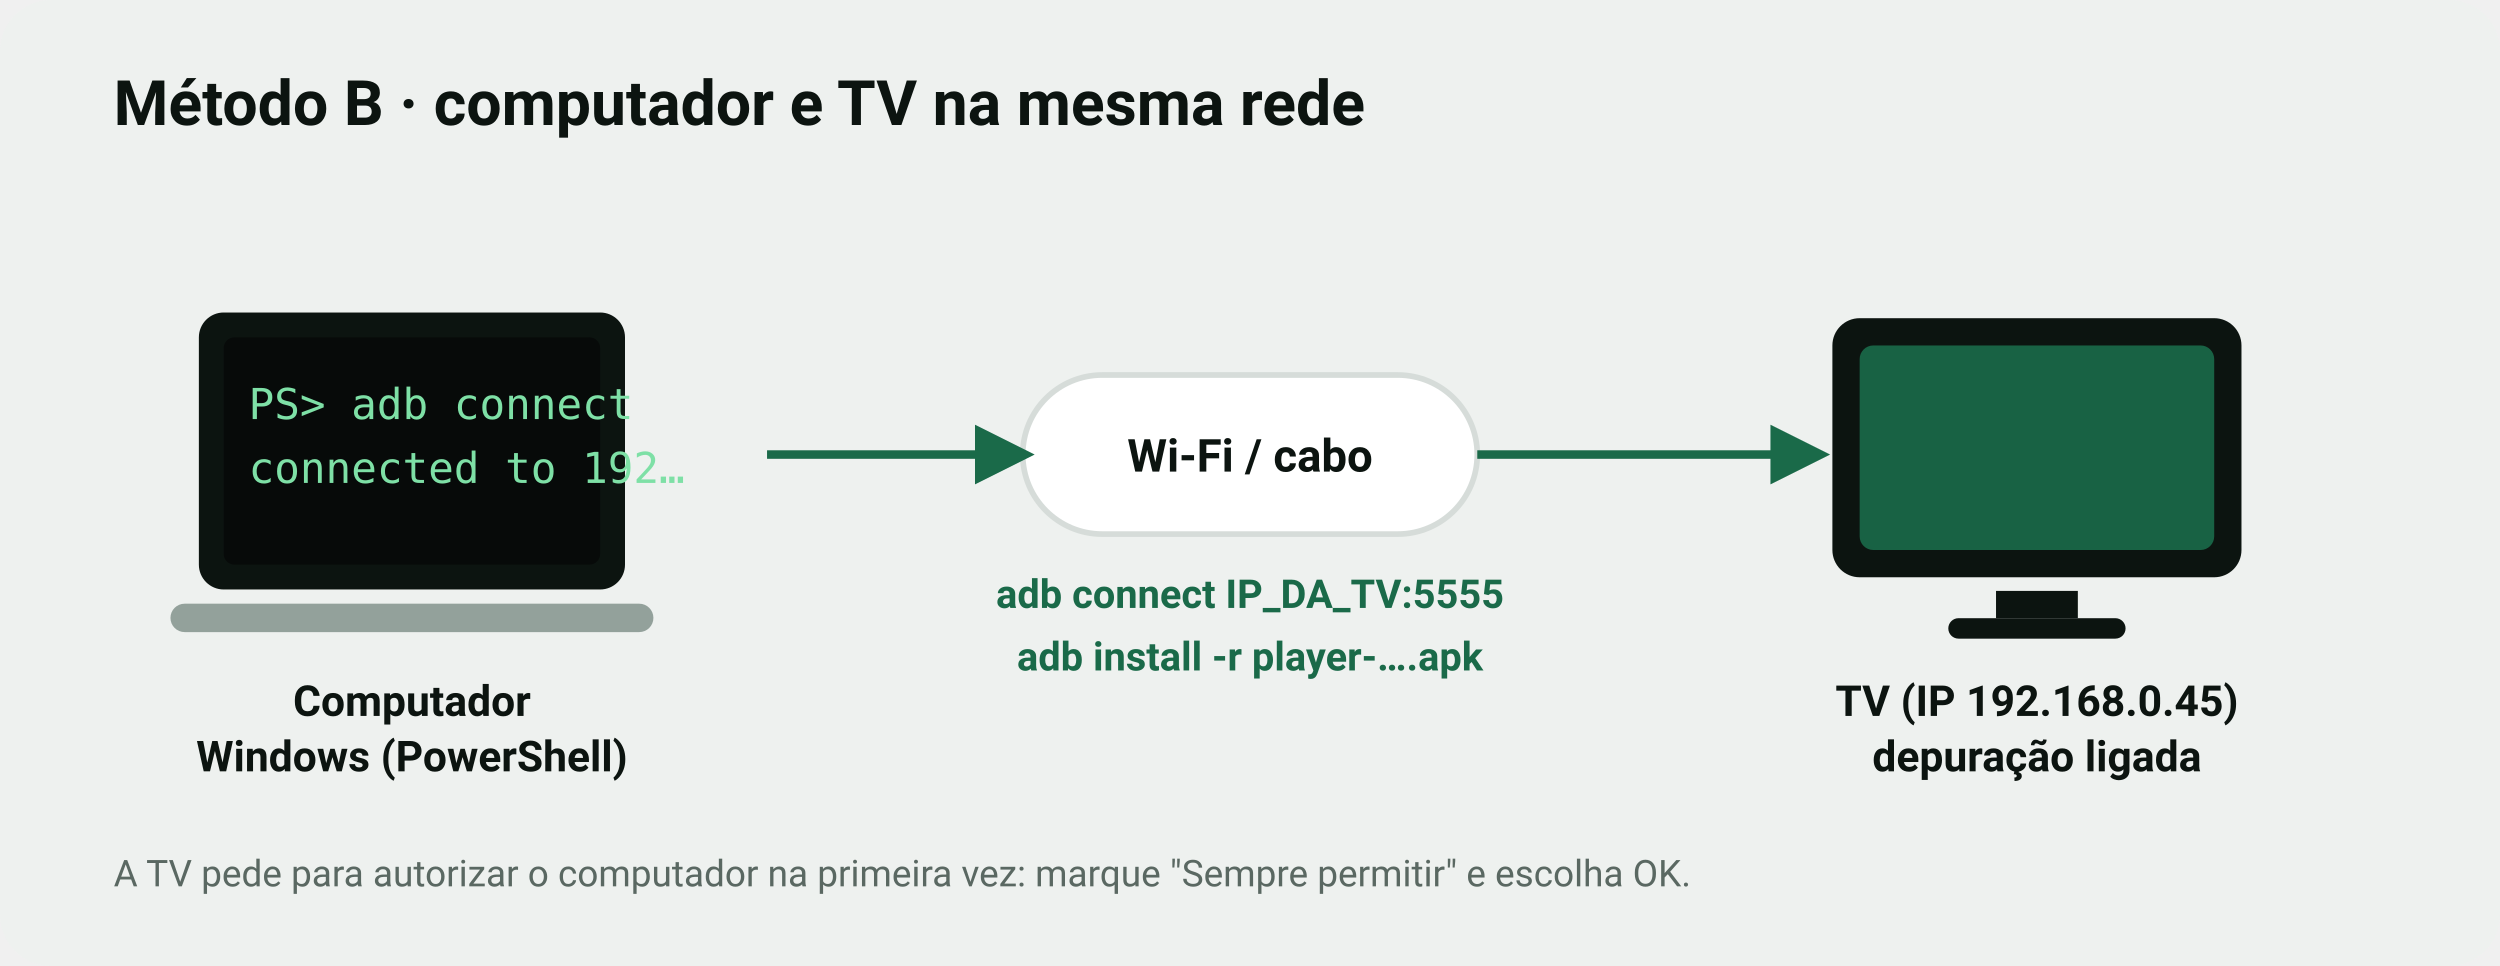
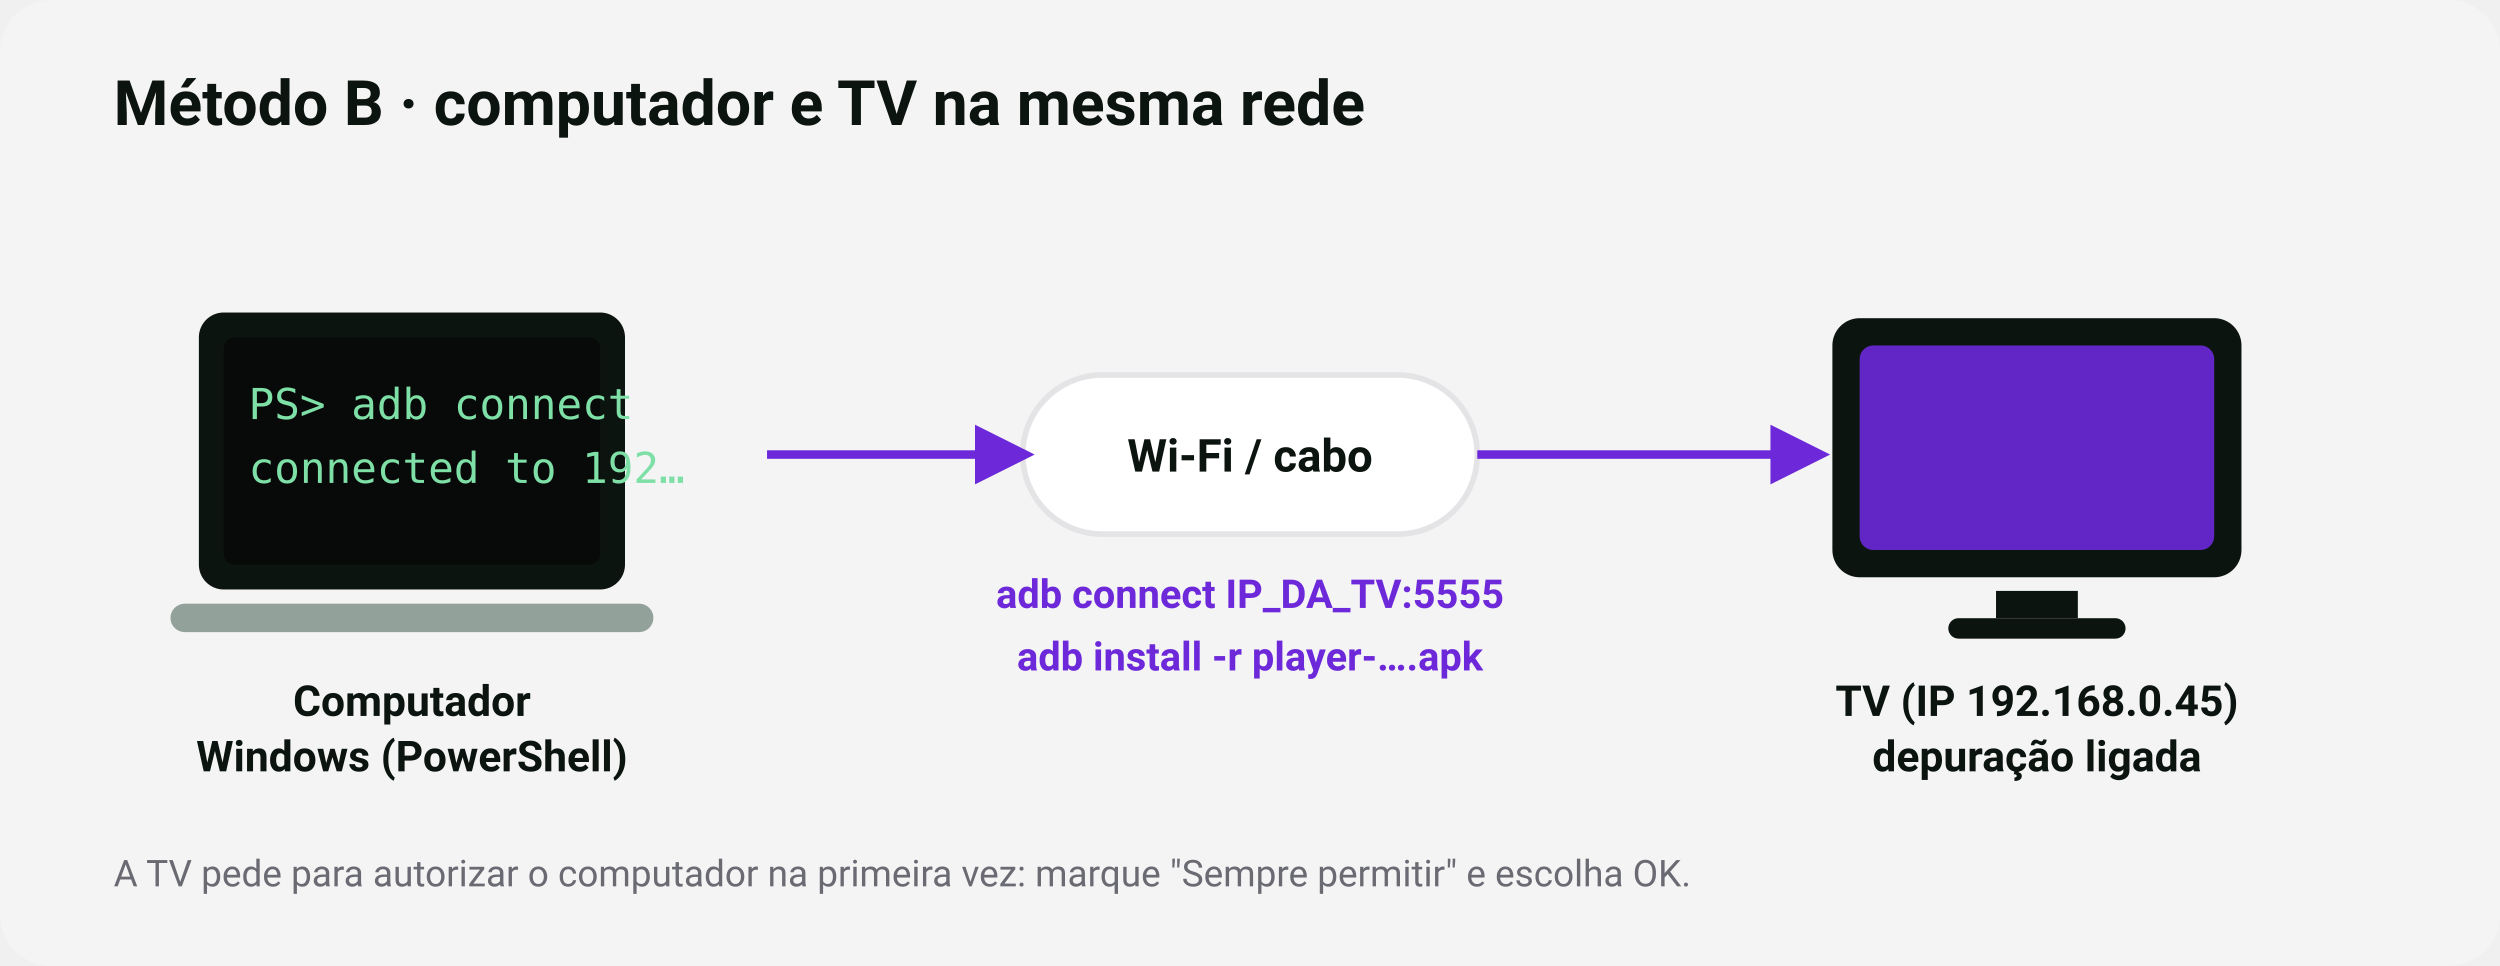
<svg xmlns="http://www.w3.org/2000/svg" viewBox="0 0 880 340" width="880" height="340" font-family="'Segoe UI', Roboto, 'Helvetica Neue', Arial, sans-serif">
  <defs>
    <marker id="arrow" viewBox="0 0 10 10" refX="8" refY="5" markerWidth="7" markerHeight="7" orient="auto-start-reverse">
-       <path d="M0 0 L10 5 L0 10 z" fill="#1a6a49" />
+       <path d="M0 0 L10 5 L0 10 z" fill="#6d28d9" />
    </marker>
    <filter id="shadow" x="-10%" y="-10%" width="130%" height="140%">
-       <feDropShadow dx="0" dy="3" stdDeviation="4" flood-color="#06120d" flood-opacity=".18" />
+       <feDropShadow dx="0" dy="3" stdDeviation="4" flood-color="#09090b" flood-opacity=".18" />
    </filter>
  </defs>
-   <rect width="880" height="340" rx="18" fill="#eef1ef" />
+   <rect width="880" height="340" rx="18" fill="#f4f4f5" />
  <text x="40" y="44" font-size="22" font-weight="700" fill="#0c1410" text-anchor="start">Método B · computador e TV na mesma rede</text>
  <g transform="translate(70 110) scale(1.25)">
    <rect width="120" height="78" rx="7" fill="#0c1410" />
    <rect x="7" y="7" width="106" height="64" rx="3" fill="#070a09" />
    <text x="14" y="30" font-size="12" fill="#7ee0a6" font-family="Consolas, monospace">PS&gt; adb connect</text>
    <text x="14" y="48" font-size="12" fill="#7ee0a6" font-family="Consolas, monospace">connected to 192…</text>
    <rect x="-8" y="82" width="136" height="8" rx="4" fill="#93a19b" />
  </g>
  <text x="145" y="252" font-size="15" font-weight="700" fill="#0c1410" text-anchor="middle">Computador</text>
  <text x="145" y="271.5" font-size="15" font-weight="700" fill="#0c1410" text-anchor="middle">Windows (PowerShell)</text>
-   <rect x="360" y="132" width="160" height="56" rx="28" fill="#ffffff" stroke="#d6dcd9" stroke-width="2" />
+   <rect x="360" y="132" width="160" height="56" rx="28" fill="#ffffff" stroke="#e4e4e7" stroke-width="2" />
  <text x="440" y="166" font-size="16" font-weight="700" fill="#0c1410" text-anchor="middle">Wi‑Fi / cabo</text>
-   <line x1="270" y1="160" x2="360" y2="160" stroke="#1a6a49" stroke-width="3" marker-end="url(#arrow)" />
-   <line x1="520" y1="160" x2="640" y2="160" stroke="#1a6a49" stroke-width="3" marker-end="url(#arrow)" />
+   <line x1="270" y1="160" x2="360" y2="160" stroke="#6d28d9" stroke-width="3" marker-end="url(#arrow)" />
+   <line x1="520" y1="160" x2="640" y2="160" stroke="#6d28d9" stroke-width="3" marker-end="url(#arrow)" />
  <g transform="translate(645 112) scale(1.2)">
    <rect width="120" height="76" rx="8" fill="#0c1410" />
-     <rect x="8" y="8" width="104" height="60" rx="4" fill="#1a6a49" opacity=".9" />
+     <rect x="8" y="8" width="104" height="60" rx="4" fill="#6d28d9" opacity=".9" />
    <rect x="48" y="80" width="24" height="8" fill="#0c1410" />
    <rect x="34" y="88" width="52" height="6" rx="3" fill="#0c1410" />
  </g>
  <text x="717" y="252" font-size="15" font-weight="700" fill="#0c1410" text-anchor="middle">TV (IP 192.168.0.45)</text>
  <text x="717" y="271.5" font-size="15" font-weight="700" fill="#0c1410" text-anchor="middle">depuração ligada</text>
-   <text x="440" y="214" font-size="14" font-weight="700" fill="#1a6a49" text-anchor="middle">adb connect IP_DA_TV:5555</text>
-   <text x="440" y="236" font-size="14" font-weight="700" fill="#1a6a49" text-anchor="middle">adb install -r player-….apk</text>
-   <text x="40" y="312" font-size="13" font-weight="400" fill="#5a6862" text-anchor="start">A TV pede para autorizar o computador na primeira vez: marque "Sempre permitir" e escolha OK.</text>
+   <text x="440" y="214" font-size="14" font-weight="700" fill="#6d28d9" text-anchor="middle">adb connect IP_DA_TV:5555</text>
+   <text x="440" y="236" font-size="14" font-weight="700" fill="#6d28d9" text-anchor="middle">adb install -r player-….apk</text>
+   <text x="40" y="312" font-size="13" font-weight="400" fill="#6a6a73" text-anchor="start">A TV pede para autorizar o computador na primeira vez: marque "Sempre permitir" e escolha OK.</text>
</svg>
